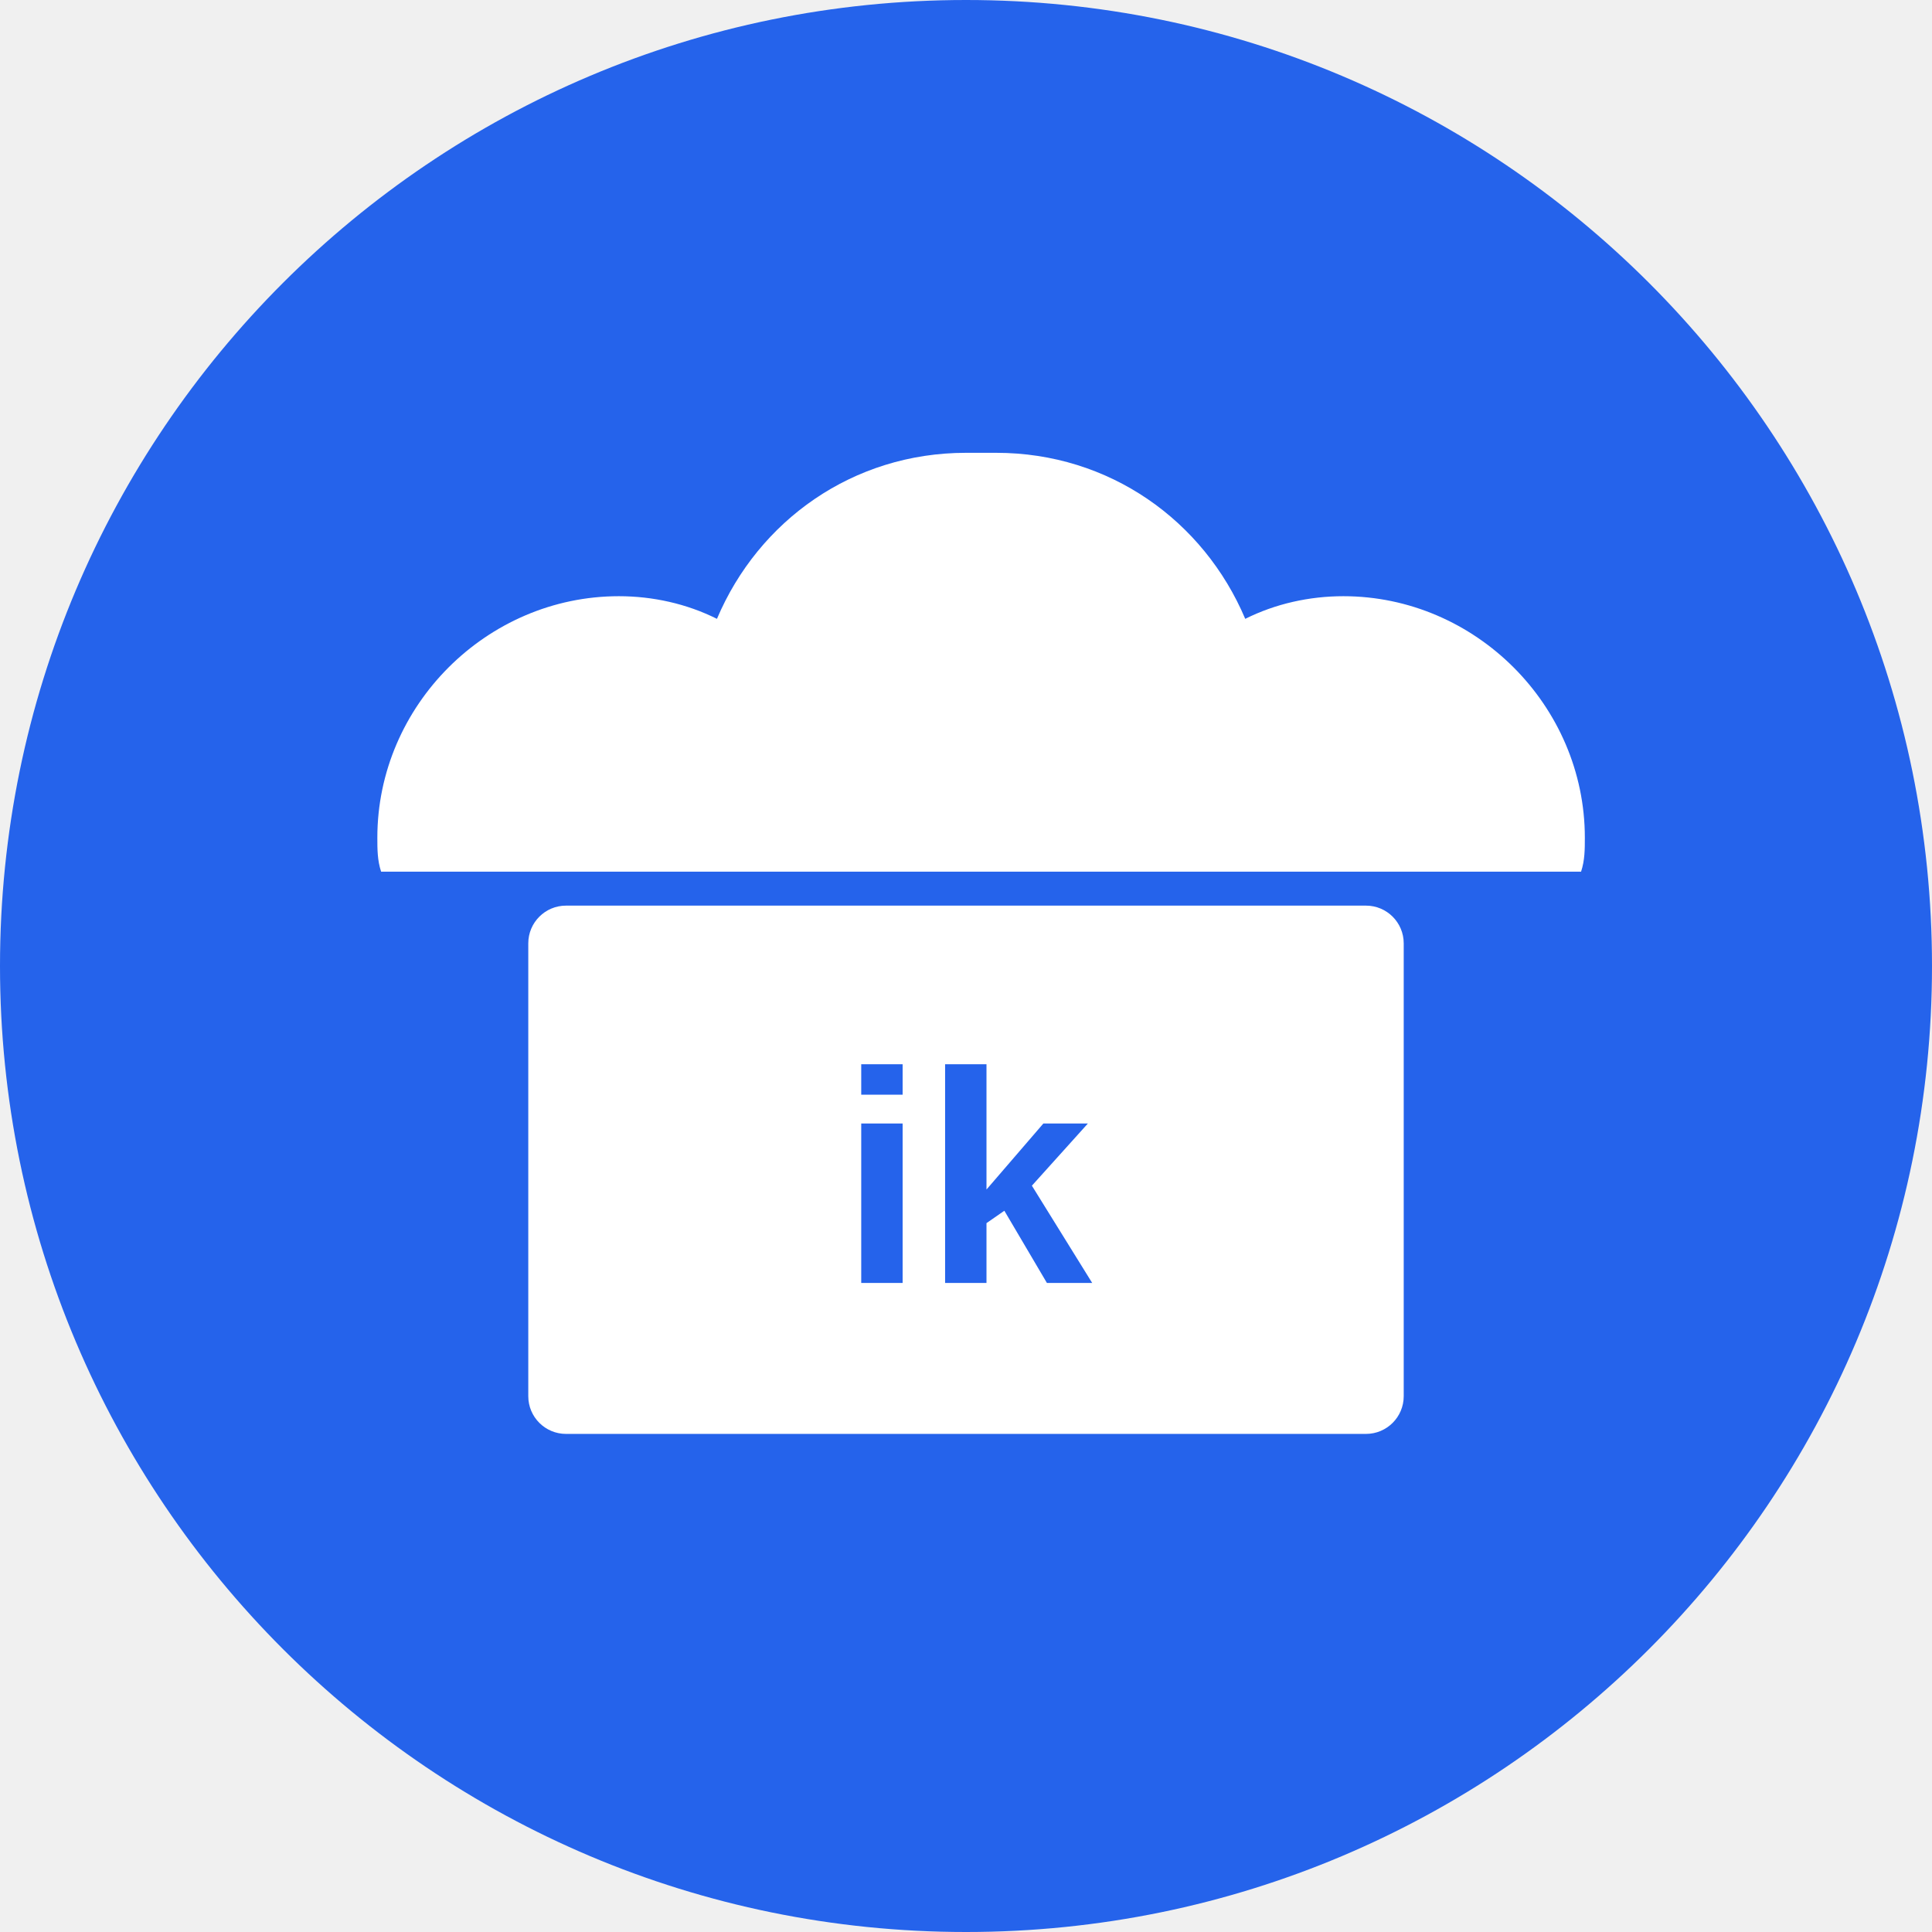
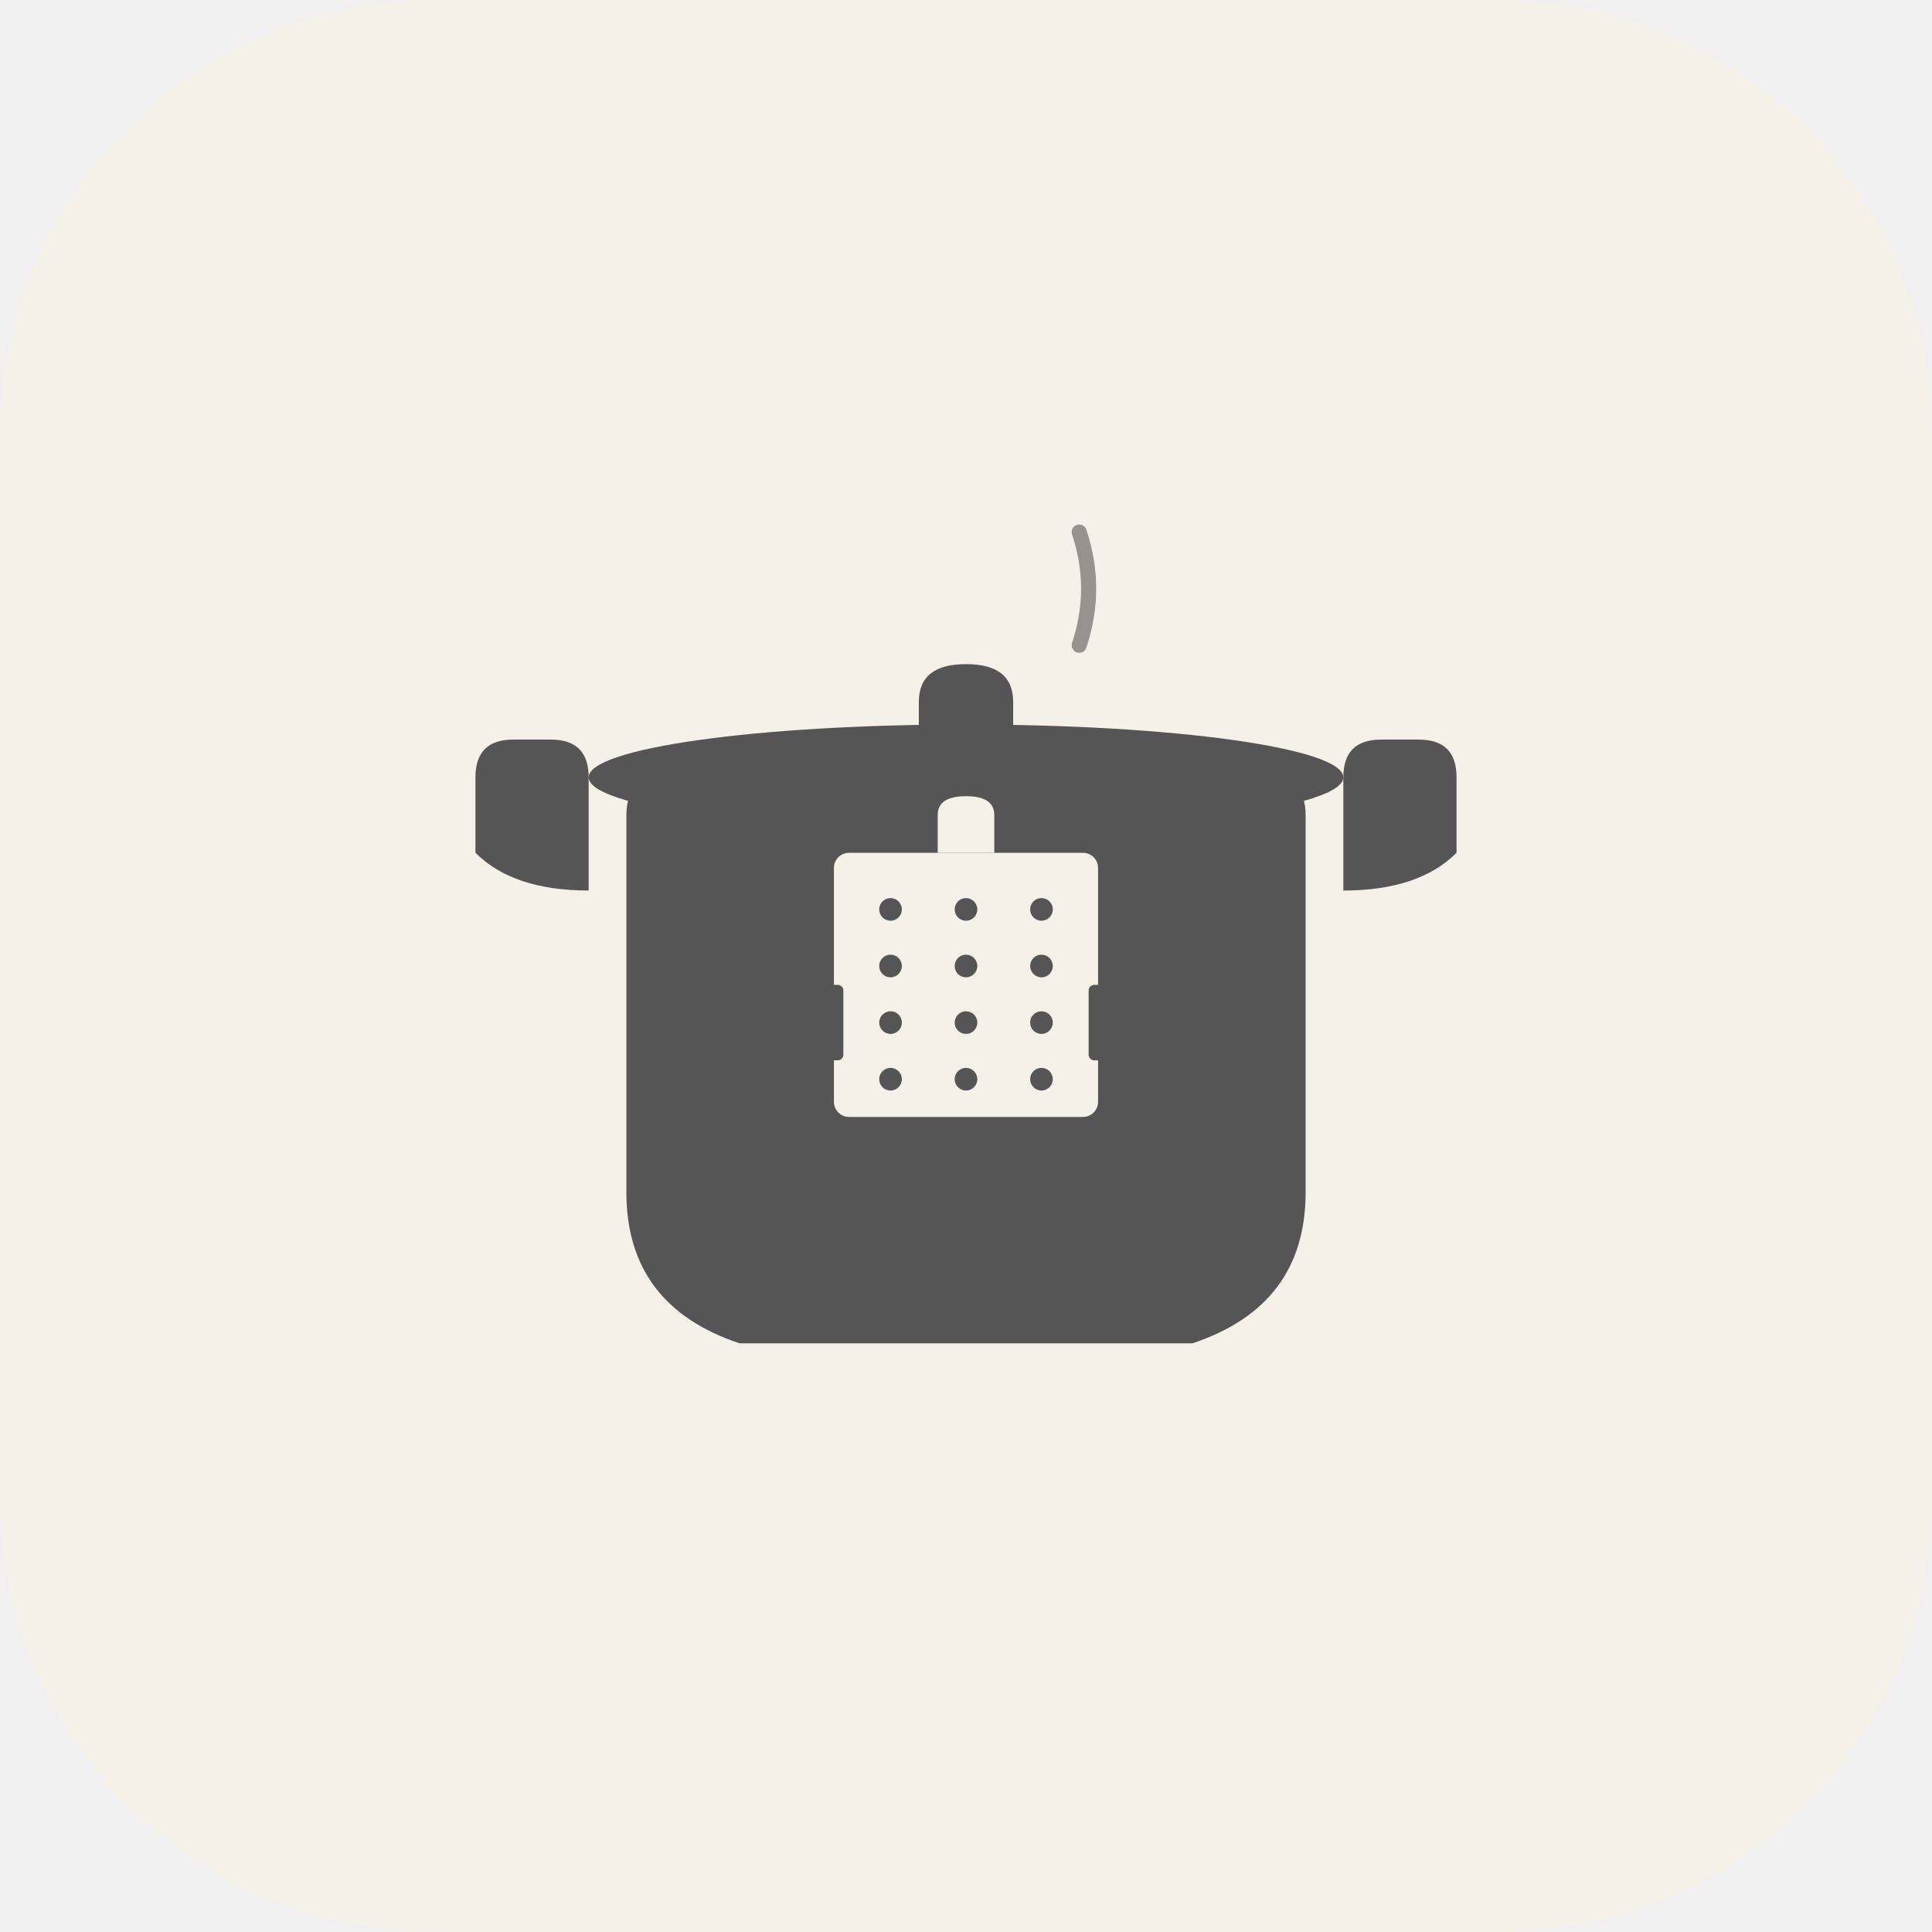
- <svg xmlns="http://www.w3.org/2000/svg" viewBox="0 0 512 512" width="512" height="512">
-   <circle cx="256" cy="256" r="256" fill="#2563eb" />
-   <g fill="#ffffff">
-     <path d="M256 120c-30 0-55 18-66 44-8-4-17-6-26-6-35 0-64 29-64 64 0 3 0 6 1 9h318c1-3 1-6 1-9 0-35-29-64-64-64-9 0-18 2-26 6-11-26-36-44-66-44z" />
-     <rect x="140" y="240" width="232" height="140" rx="10" />
-     <circle cx="220" cy="310" r="8" />
-     <circle cx="256" cy="310" r="8" />
-     <circle cx="292" cy="310" r="8" />
+ <svg xmlns="http://www.w3.org/2000/svg" viewBox="0 0 1024 1024" width="1024" height="1024">
+   <rect x="0" y="0" width="1024" height="1024" rx="230" fill="#F5F0E8" />
+   <g transform="translate(512, 512)">
+     <g fill="#555555" stroke="none">
+       <path d="M -180 -80 L -180 120 Q -180 180 -120 200 L 120 200 Q 180 180 180 120 L 180 -80 Q 180 -100 160 -100 L -160 -100 Q -180 -100 -180 -80 Z" />
+       <path d="M -200 -40 Q -240 -40 -260 -60 L -260 -100 Q -260 -120 -240 -120 L -220 -120 Q -200 -120 -200 -100 Z" />
+       <path d="M 200 -40 Q 240 -40 260 -60 L 260 -100 Q 260 -120 240 -120 L 220 -120 Q 200 -120 200 -100 Z" />
+       <ellipse cx="0" cy="-100" rx="200" ry="28" fill="#555555" />
+       <path d="M -25 -140 Q -25 -160 0 -160 Q 25 -160 25 -140 L 25 -120 Q 25 -110 15 -105 Q 0 -100 -15 -105 Q -25 -110 -25 -120 Z" />
+     </g>
+     <g fill="#F5F0E8" stroke="none">
+       <rect x="-70" y="-60" width="140" height="140" rx="8" fill="#F5F0E8" />
+       <circle cx="-40" cy="-30" r="6" fill="#555555" />
+       <circle cx="0" cy="-30" r="6" fill="#555555" />
+       <circle cx="40" cy="-30" r="6" fill="#555555" />
+       <circle cx="-40" cy="0" r="6" fill="#555555" />
+       <circle cx="0" cy="0" r="6" fill="#555555" />
+       <circle cx="40" cy="0" r="6" fill="#555555" />
+       <circle cx="-40" cy="30" r="6" fill="#555555" />
+       <circle cx="0" cy="30" r="6" fill="#555555" />
+       <circle cx="40" cy="30" r="6" fill="#555555" />
+       <circle cx="-40" cy="60" r="6" fill="#555555" />
+       <circle cx="0" cy="60" r="6" fill="#555555" />
+       <circle cx="40" cy="60" r="6" fill="#555555" />
+       <path d="M -15 -80 Q -15 -90 0 -90 Q 15 -90 15 -80 L 15 -60 L -15 -60 Z" />
+       <rect x="-80" y="10" width="15" height="40" rx="3" fill="#555555" />
+       <rect x="65" y="10" width="15" height="40" rx="3" fill="#555555" />
+     </g>
+     <g fill="none" stroke="#555555" stroke-width="8" stroke-linecap="round" opacity="0.6">
+       <path d="M 60 -170 Q 70 -200 60 -230">
+         <animate attributeName="opacity" values="0.6;0.2;0.6" dur="2.5s" repeatCount="indefinite" />
+       </path>
+     </g>
  </g>
-   <text x="256" y="340" font-family="Arial, sans-serif" font-size="80" font-weight="bold" fill="#2563eb" text-anchor="middle">ik</text>
+   <text x="512" y="880" font-family="Arial, Helvetica, sans-serif" font-size="90" font-weight="300" fill="#F5F0E8" text-anchor="middle" opacity="0.9">imkitchen</text>
</svg>
